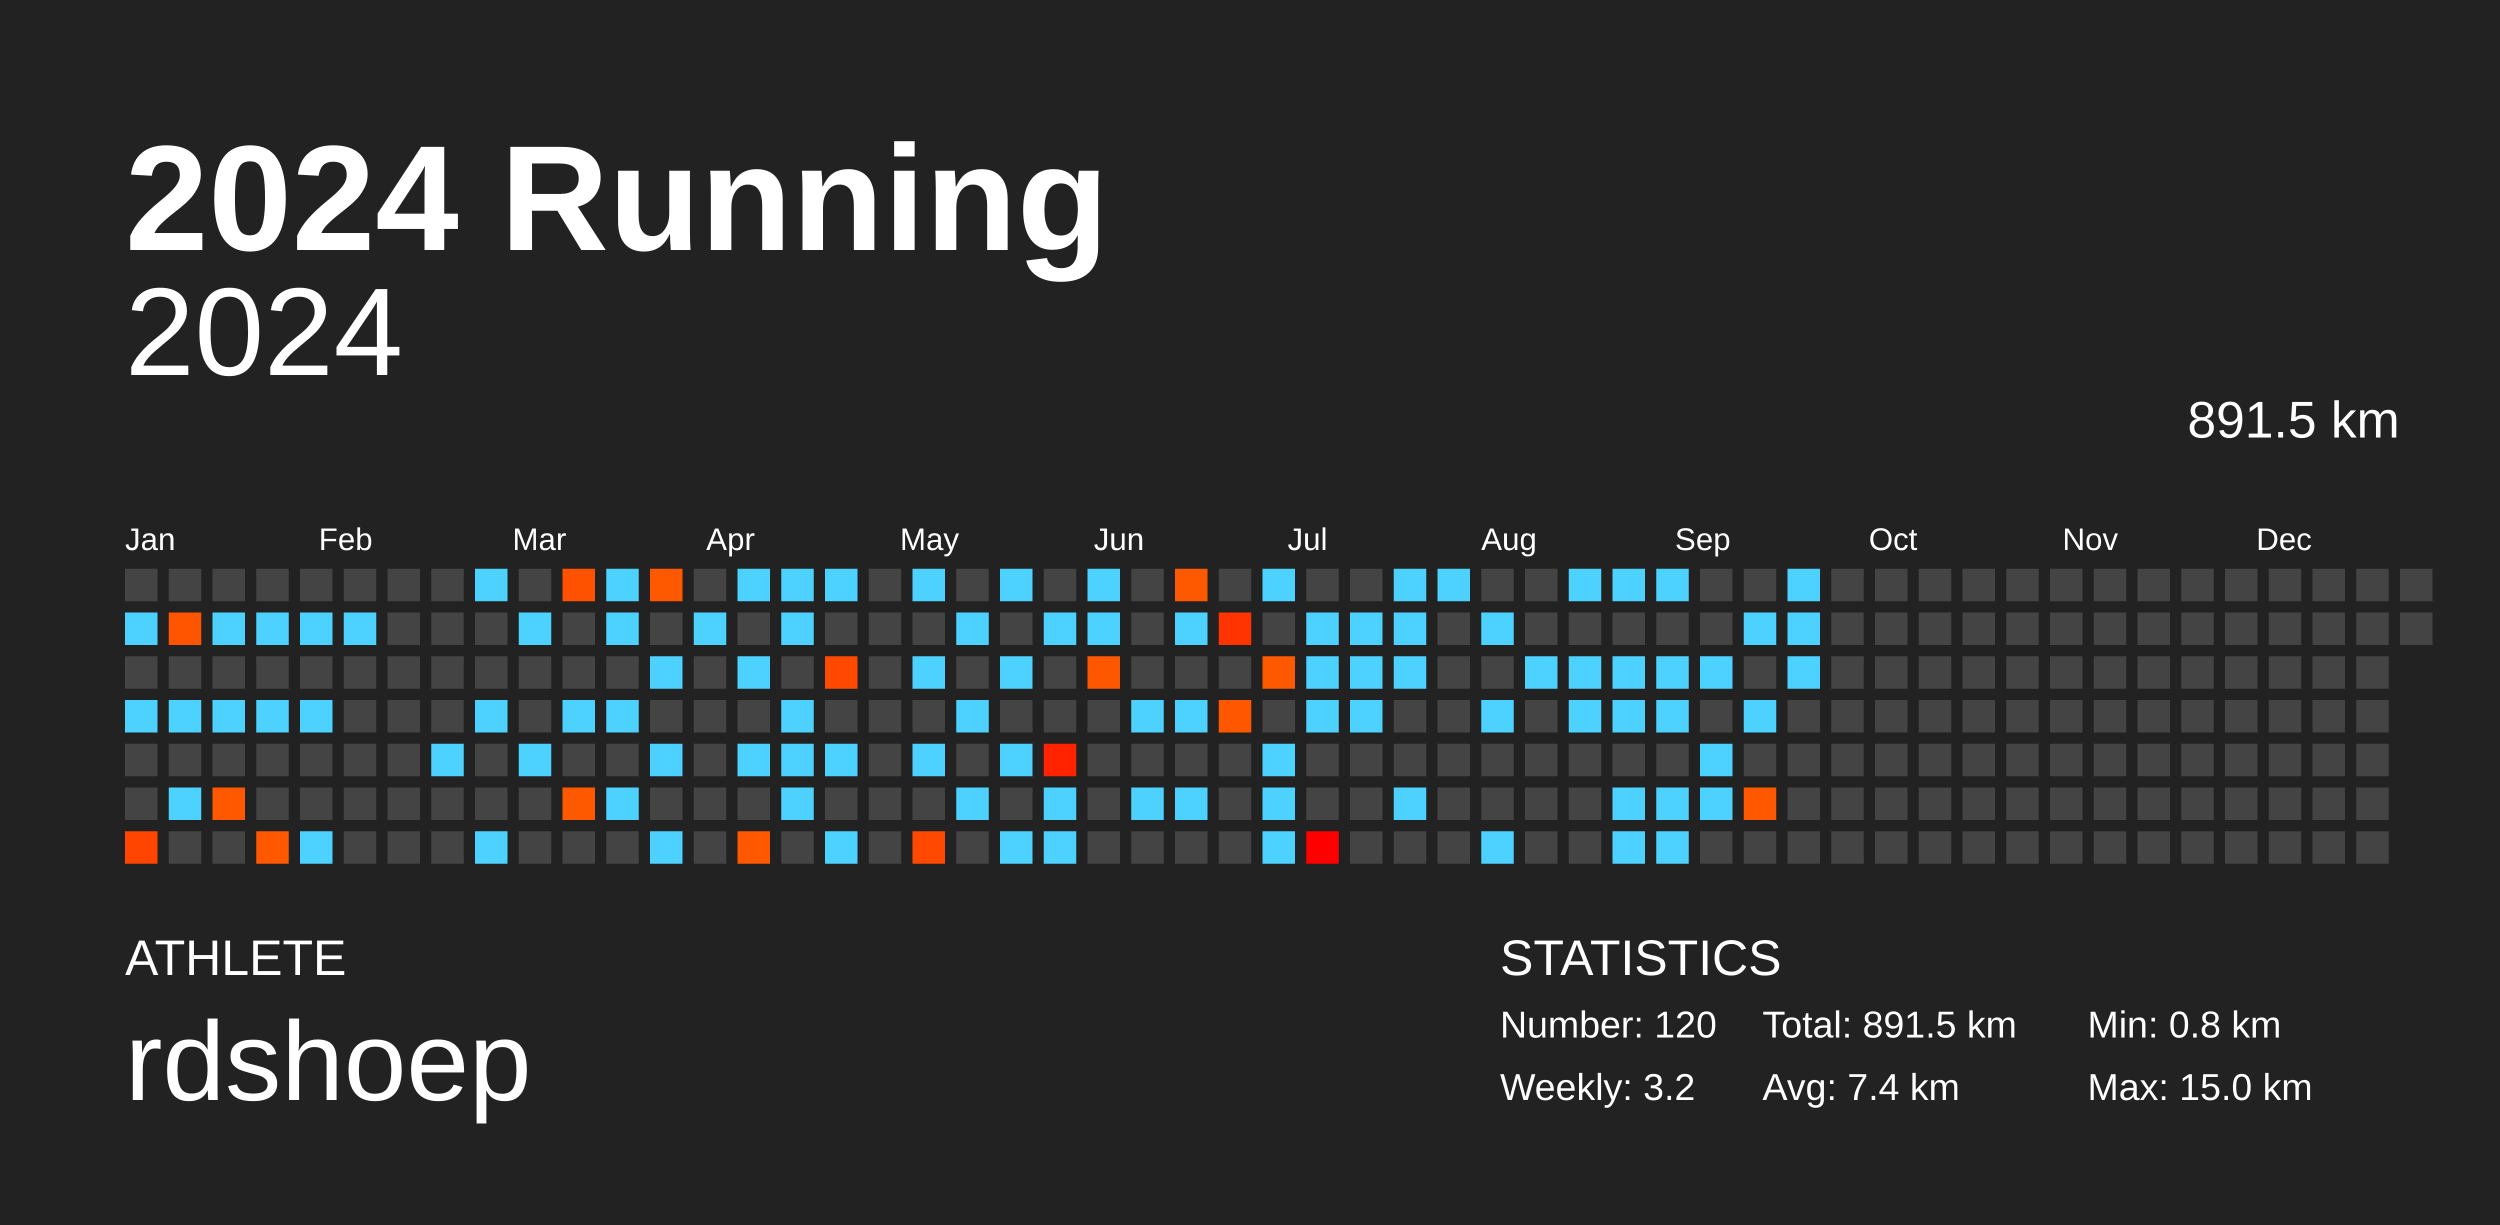
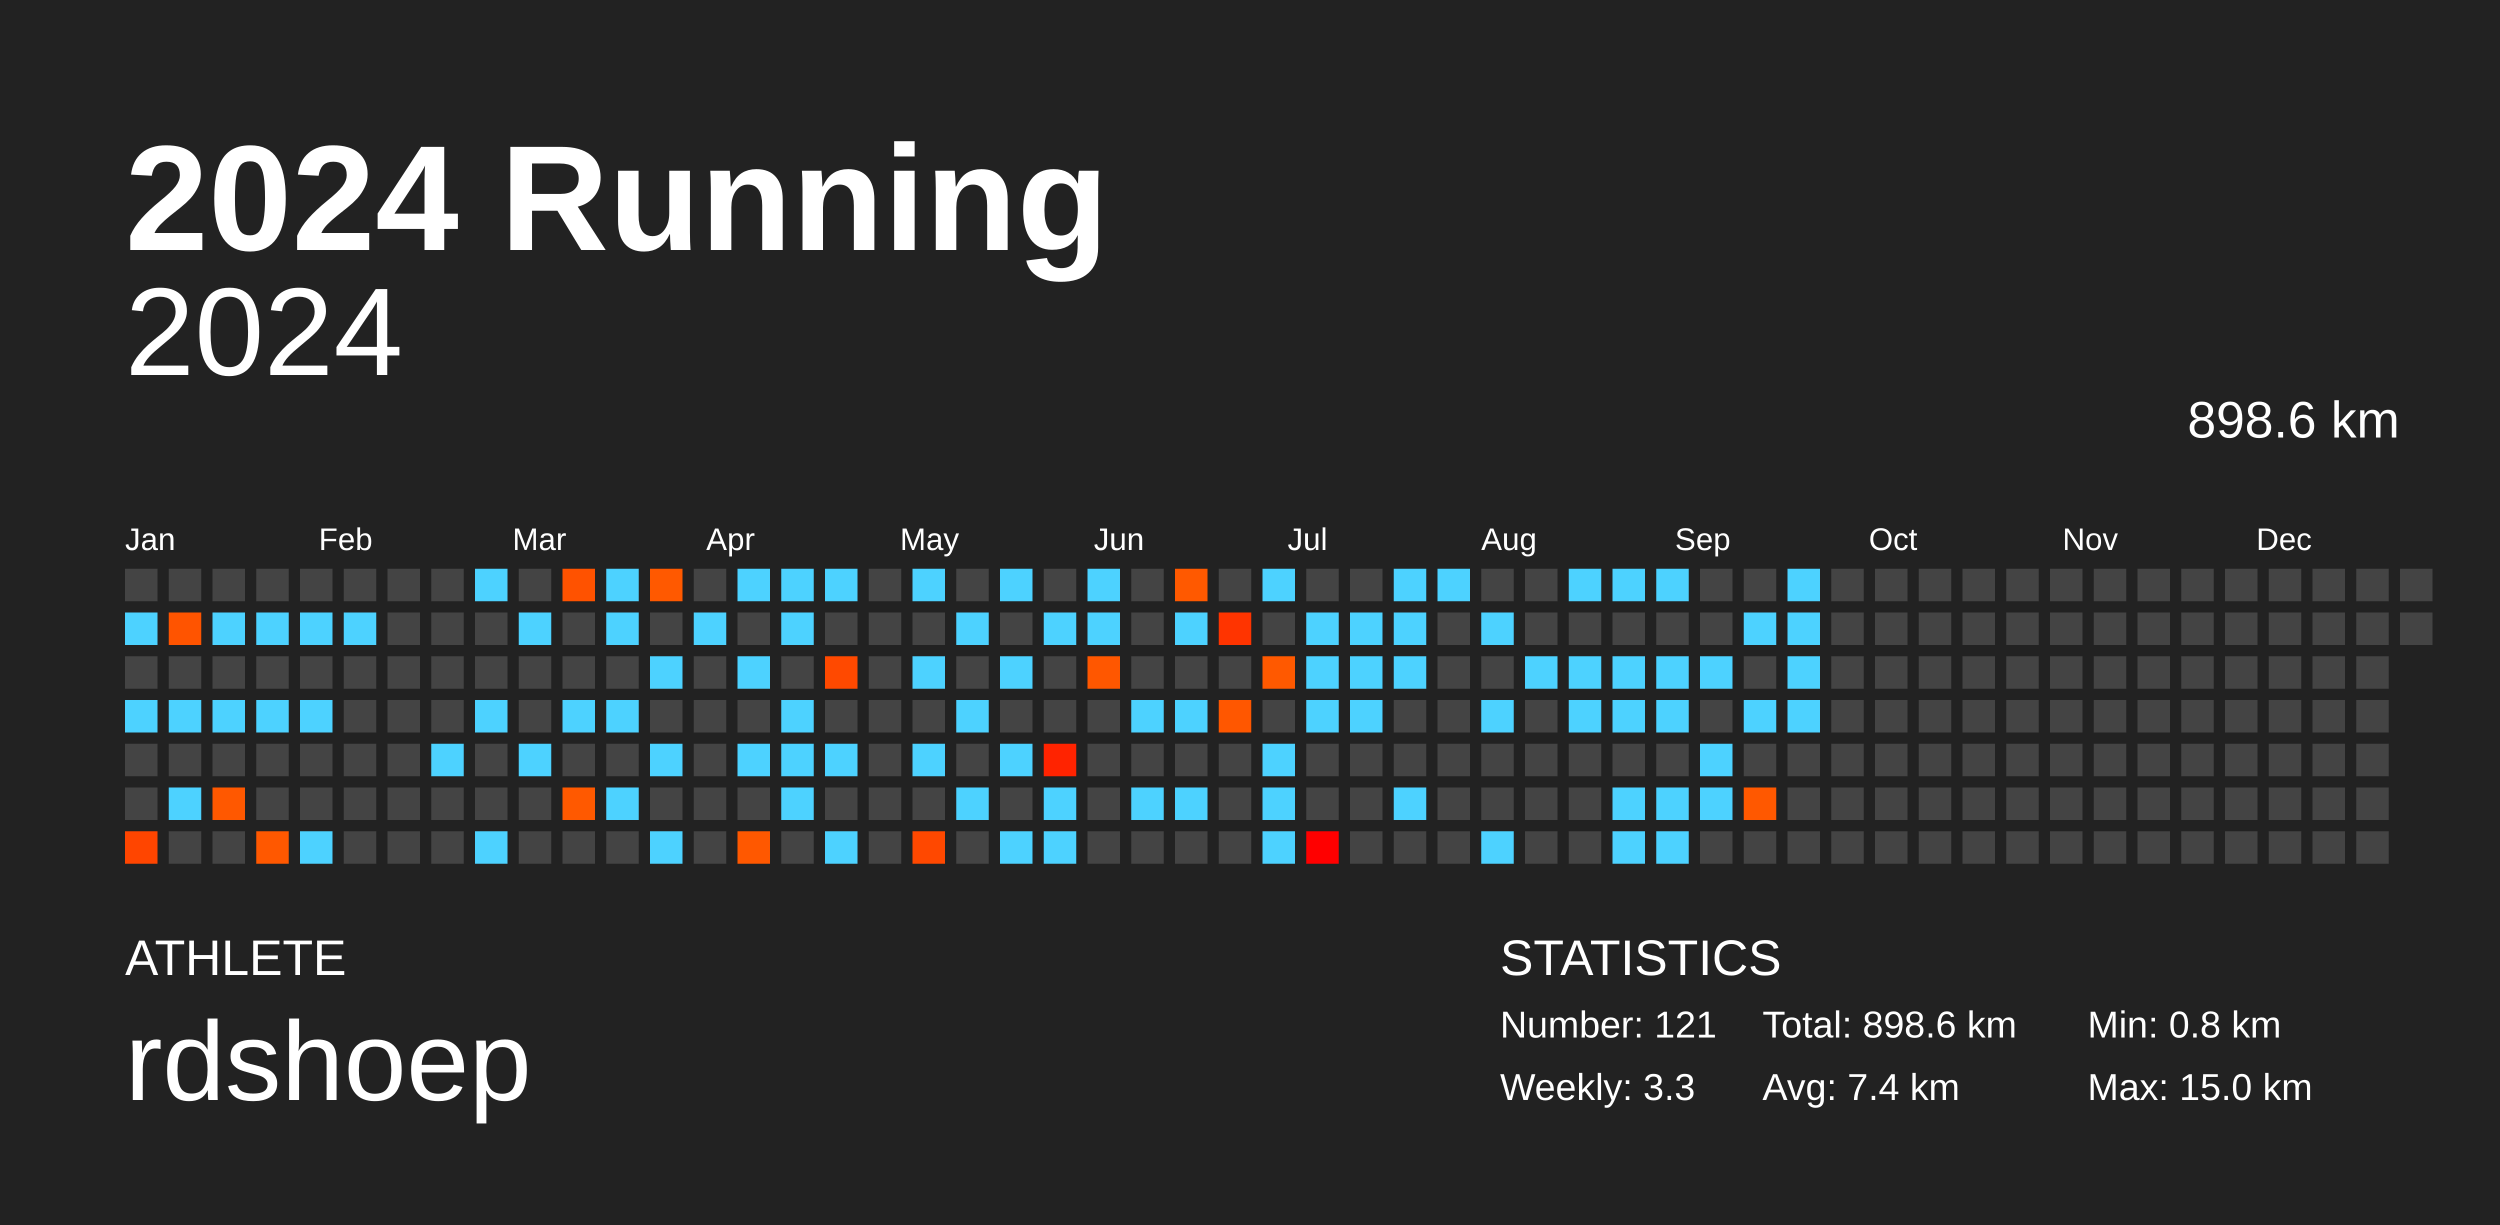
<svg xmlns="http://www.w3.org/2000/svg" baseProfile="full" height="98mm" version="1.1" viewBox="0,0,200,98" width="200mm">
  <defs />
  <rect fill="#222222" height="98" width="200" x="0" y="0" />
  <text fill="#FFFFFF" style="font-size:12px; font-family:Arial; font-weight:bold;" x="10" y="20">2024 Running</text>
  <text fill="#FFFFFF" style="font-size:4px; font-family:Arial" x="10" y="78">ATHLETE</text>
  <text fill="#FFFFFF" style="font-size:9px; font-family:Arial" x="10" y="88">rdshoep</text>
  <text fill="#FFFFFF" style="font-size:4px; font-family:Arial" x="120" y="78">STATISTICS</text>
-   <text fill="#FFFFFF" style="font-size:3px; font-family:Arial" x="120" y="83">Number: 120</text>
-   <text fill="#FFFFFF" style="font-size:3px; font-family:Arial" x="120" y="88">Weekly: 3.2</text>
-   <text fill="#FFFFFF" style="font-size:3px; font-family:Arial" x="141" y="83">Total: 891.5 km</text>
+   <text fill="#FFFFFF" style="font-size:3px; font-family:Arial" x="120" y="83">Number: 121</text>
+   <text fill="#FFFFFF" style="font-size:3px; font-family:Arial" x="120" y="88">Weekly: 3.3</text>
+   <text fill="#FFFFFF" style="font-size:3px; font-family:Arial" x="141" y="83">Total: 898.6 km</text>
  <text fill="#FFFFFF" style="font-size:3px; font-family:Arial" x="141" y="88">Avg: 7.4 km</text>
  <text fill="#FFFFFF" style="font-size:3px; font-family:Arial" x="167" y="83">Min: 0.8 km</text>
  <text fill="#FFFFFF" style="font-size:3px; font-family:Arial" x="167" y="88">Max: 15.0 km</text>
  <text alignment-baseline="hanging" fill="#FFFFFF" style="font-size:10.0px; font-family:Arial;" x="10" y="30">2024</text>
-   <text alignment-baseline="hanging" fill="#FFFFFF" style="font-size:4.125px; font-family:Arial;" x="175" y="35">891.5 km</text>
+   <text alignment-baseline="hanging" fill="#FFFFFF" style="font-size:4.125px; font-family:Arial;" x="175" y="35">898.6 km</text>
  <text fill="#FFFFFF" style="font-size:2.5px; font-family:Arial" x="10.0" y="44">Jan</text>
  <text fill="#FFFFFF" style="font-size:2.5px; font-family:Arial" x="25.5" y="44">Feb</text>
  <text fill="#FFFFFF" style="font-size:2.5px; font-family:Arial" x="41.0" y="44">Mar</text>
  <text fill="#FFFFFF" style="font-size:2.5px; font-family:Arial" x="56.5" y="44">Apr</text>
  <text fill="#FFFFFF" style="font-size:2.5px; font-family:Arial" x="72.0" y="44">May</text>
  <text fill="#FFFFFF" style="font-size:2.5px; font-family:Arial" x="87.5" y="44">Jun</text>
  <text fill="#FFFFFF" style="font-size:2.5px; font-family:Arial" x="103.0" y="44">Jul</text>
  <text fill="#FFFFFF" style="font-size:2.5px; font-family:Arial" x="118.5" y="44">Aug</text>
  <text fill="#FFFFFF" style="font-size:2.5px; font-family:Arial" x="134.0" y="44">Sep</text>
  <text fill="#FFFFFF" style="font-size:2.5px; font-family:Arial" x="149.5" y="44">Oct</text>
  <text fill="#FFFFFF" style="font-size:2.5px; font-family:Arial" x="165.0" y="44">Nov</text>
  <text fill="#FFFFFF" style="font-size:2.5px; font-family:Arial" x="180.5" y="44">Dec</text>
  <rect fill="#444444" height="2.6" width="2.6" x="10.0" y="45.5" />
  <rect fill="#4dd2ff" height="2.6" width="2.6" x="10.0" y="49.0" />
  <rect fill="#444444" height="2.6" width="2.6" x="10.0" y="52.5" />
  <rect fill="#4dd2ff" height="2.6" width="2.6" x="10.0" y="56.0" />
  <rect fill="#444444" height="2.6" width="2.6" x="10.0" y="59.5" />
  <rect fill="#444444" height="2.6" width="2.6" x="10.0" y="63.0" />
  <rect fill="#ff4500" height="2.6" width="2.6" x="10.0" y="66.5" />
  <rect fill="#444444" height="2.6" width="2.6" x="13.5" y="45.5" />
  <rect fill="#ff5400" height="2.6" width="2.6" x="13.5" y="49.0" />
  <rect fill="#444444" height="2.6" width="2.6" x="13.5" y="52.5" />
  <rect fill="#4dd2ff" height="2.6" width="2.6" x="13.5" y="56.0" />
  <rect fill="#444444" height="2.6" width="2.6" x="13.5" y="59.5" />
  <rect fill="#4dd2ff" height="2.6" width="2.6" x="13.5" y="63.0" />
  <rect fill="#444444" height="2.6" width="2.6" x="13.5" y="66.5" />
  <rect fill="#444444" height="2.6" width="2.6" x="17.0" y="45.5" />
  <rect fill="#4dd2ff" height="2.6" width="2.6" x="17.0" y="49.0" />
  <rect fill="#444444" height="2.6" width="2.6" x="17.0" y="52.5" />
  <rect fill="#4dd2ff" height="2.6" width="2.6" x="17.0" y="56.0" />
  <rect fill="#444444" height="2.6" width="2.6" x="17.0" y="59.5" />
  <rect fill="#ff5800" height="2.6" width="2.6" x="17.0" y="63.0" />
  <rect fill="#444444" height="2.6" width="2.6" x="17.0" y="66.5" />
  <rect fill="#444444" height="2.6" width="2.6" x="20.5" y="45.5" />
  <rect fill="#4dd2ff" height="2.6" width="2.6" x="20.5" y="49.0" />
  <rect fill="#444444" height="2.6" width="2.6" x="20.5" y="52.5" />
  <rect fill="#4dd2ff" height="2.6" width="2.6" x="20.5" y="56.0" />
  <rect fill="#444444" height="2.6" width="2.6" x="20.5" y="59.5" />
  <rect fill="#444444" height="2.6" width="2.6" x="20.5" y="63.0" />
  <rect fill="#ff5800" height="2.6" width="2.6" x="20.5" y="66.5" />
  <rect fill="#444444" height="2.6" width="2.6" x="24.0" y="45.5" />
  <rect fill="#4dd2ff" height="2.6" width="2.6" x="24.0" y="49.0" />
  <rect fill="#444444" height="2.6" width="2.6" x="24.0" y="52.5" />
  <rect fill="#4dd2ff" height="2.6" width="2.6" x="24.0" y="56.0" />
  <rect fill="#444444" height="2.6" width="2.6" x="24.0" y="59.5" />
  <rect fill="#444444" height="2.6" width="2.6" x="24.0" y="63.0" />
  <rect fill="#4dd2ff" height="2.6" width="2.6" x="24.0" y="66.5" />
  <rect fill="#444444" height="2.6" width="2.6" x="27.5" y="45.5" />
  <rect fill="#4dd2ff" height="2.6" width="2.6" x="27.5" y="49.0" />
  <rect fill="#444444" height="2.6" width="2.6" x="27.5" y="52.5" />
  <rect fill="#444444" height="2.6" width="2.6" x="27.5" y="56.0" />
  <rect fill="#444444" height="2.6" width="2.6" x="27.5" y="59.5" />
  <rect fill="#444444" height="2.6" width="2.6" x="27.5" y="63.0" />
  <rect fill="#444444" height="2.6" width="2.6" x="27.5" y="66.5" />
  <rect fill="#444444" height="2.6" width="2.6" x="31.0" y="45.5" />
  <rect fill="#444444" height="2.6" width="2.6" x="31.0" y="49.0" />
  <rect fill="#444444" height="2.6" width="2.6" x="31.0" y="52.5" />
  <rect fill="#444444" height="2.6" width="2.6" x="31.0" y="56.0" />
  <rect fill="#444444" height="2.6" width="2.6" x="31.0" y="59.5" />
  <rect fill="#444444" height="2.6" width="2.6" x="31.0" y="63.0" />
  <rect fill="#444444" height="2.6" width="2.6" x="31.0" y="66.5" />
  <rect fill="#444444" height="2.6" width="2.6" x="34.5" y="45.5" />
  <rect fill="#444444" height="2.6" width="2.6" x="34.5" y="49.0" />
  <rect fill="#444444" height="2.6" width="2.6" x="34.5" y="52.5" />
  <rect fill="#444444" height="2.6" width="2.6" x="34.5" y="56.0" />
  <rect fill="#4dd2ff" height="2.6" width="2.6" x="34.5" y="59.5" />
  <rect fill="#444444" height="2.6" width="2.6" x="34.5" y="63.0" />
  <rect fill="#444444" height="2.6" width="2.6" x="34.5" y="66.5" />
  <rect fill="#4dd2ff" height="2.6" width="2.6" x="38.0" y="45.5" />
  <rect fill="#444444" height="2.6" width="2.6" x="38.0" y="49.0" />
  <rect fill="#444444" height="2.6" width="2.6" x="38.0" y="52.5" />
  <rect fill="#4dd2ff" height="2.6" width="2.6" x="38.0" y="56.0" />
  <rect fill="#444444" height="2.6" width="2.6" x="38.0" y="59.5" />
  <rect fill="#444444" height="2.6" width="2.6" x="38.0" y="63.0" />
  <rect fill="#4dd2ff" height="2.6" width="2.6" x="38.0" y="66.5" />
  <rect fill="#444444" height="2.6" width="2.6" x="41.5" y="45.5" />
  <rect fill="#4dd2ff" height="2.6" width="2.6" x="41.5" y="49.0" />
  <rect fill="#444444" height="2.6" width="2.6" x="41.5" y="52.5" />
  <rect fill="#444444" height="2.6" width="2.6" x="41.5" y="56.0" />
  <rect fill="#4dd2ff" height="2.6" width="2.6" x="41.5" y="59.5" />
  <rect fill="#444444" height="2.6" width="2.6" x="41.5" y="63.0" />
  <rect fill="#444444" height="2.6" width="2.6" x="41.5" y="66.5" />
  <rect fill="#ff5200" height="2.6" width="2.6" x="45.0" y="45.5" />
  <rect fill="#444444" height="2.6" width="2.6" x="45.0" y="49.0" />
  <rect fill="#444444" height="2.6" width="2.6" x="45.0" y="52.5" />
  <rect fill="#4dd2ff" height="2.6" width="2.6" x="45.0" y="56.0" />
  <rect fill="#444444" height="2.6" width="2.6" x="45.0" y="59.5" />
  <rect fill="#ff5900" height="2.6" width="2.6" x="45.0" y="63.0" />
  <rect fill="#444444" height="2.6" width="2.6" x="45.0" y="66.5" />
  <rect fill="#4dd2ff" height="2.6" width="2.6" x="48.5" y="45.5" />
  <rect fill="#4dd2ff" height="2.6" width="2.6" x="48.5" y="49.0" />
  <rect fill="#444444" height="2.6" width="2.6" x="48.5" y="52.5" />
  <rect fill="#4dd2ff" height="2.6" width="2.6" x="48.5" y="56.0" />
  <rect fill="#444444" height="2.6" width="2.6" x="48.5" y="59.5" />
  <rect fill="#4dd2ff" height="2.6" width="2.6" x="48.5" y="63.0" />
  <rect fill="#444444" height="2.6" width="2.6" x="48.5" y="66.5" />
  <rect fill="#ff5900" height="2.6" width="2.6" x="52.0" y="45.5" />
  <rect fill="#444444" height="2.6" width="2.6" x="52.0" y="49.0" />
  <rect fill="#4dd2ff" height="2.6" width="2.6" x="52.0" y="52.5" />
  <rect fill="#444444" height="2.6" width="2.6" x="52.0" y="56.0" />
  <rect fill="#4dd2ff" height="2.6" width="2.6" x="52.0" y="59.5" />
  <rect fill="#444444" height="2.6" width="2.6" x="52.0" y="63.0" />
  <rect fill="#4dd2ff" height="2.6" width="2.6" x="52.0" y="66.5" />
  <rect fill="#444444" height="2.6" width="2.6" x="55.5" y="45.5" />
  <rect fill="#4dd2ff" height="2.6" width="2.6" x="55.5" y="49.0" />
  <rect fill="#444444" height="2.6" width="2.6" x="55.5" y="52.5" />
  <rect fill="#444444" height="2.6" width="2.6" x="55.5" y="56.0" />
  <rect fill="#444444" height="2.6" width="2.6" x="55.5" y="59.5" />
  <rect fill="#444444" height="2.6" width="2.6" x="55.5" y="63.0" />
  <rect fill="#444444" height="2.6" width="2.6" x="55.5" y="66.5" />
  <rect fill="#4dd2ff" height="2.6" width="2.6" x="59.0" y="45.5" />
  <rect fill="#444444" height="2.6" width="2.6" x="59.0" y="49.0" />
  <rect fill="#4dd2ff" height="2.6" width="2.6" x="59.0" y="52.5" />
  <rect fill="#444444" height="2.6" width="2.6" x="59.0" y="56.0" />
  <rect fill="#4dd2ff" height="2.6" width="2.6" x="59.0" y="59.5" />
  <rect fill="#444444" height="2.6" width="2.6" x="59.0" y="63.0" />
  <rect fill="#ff5800" height="2.6" width="2.6" x="59.0" y="66.5" />
  <rect fill="#4dd2ff" height="2.6" width="2.6" x="62.5" y="45.5" />
  <rect fill="#4dd2ff" height="2.6" width="2.6" x="62.5" y="49.0" />
  <rect fill="#444444" height="2.6" width="2.6" x="62.5" y="52.5" />
  <rect fill="#4dd2ff" height="2.6" width="2.6" x="62.5" y="56.0" />
  <rect fill="#4dd2ff" height="2.6" width="2.6" x="62.5" y="59.5" />
  <rect fill="#4dd2ff" height="2.6" width="2.6" x="62.5" y="63.0" />
  <rect fill="#444444" height="2.6" width="2.6" x="62.5" y="66.5" />
  <rect fill="#4dd2ff" height="2.6" width="2.6" x="66.0" y="45.5" />
  <rect fill="#444444" height="2.6" width="2.6" x="66.0" y="49.0" />
  <rect fill="#ff4900" height="2.6" width="2.6" x="66.0" y="52.5" />
  <rect fill="#444444" height="2.6" width="2.6" x="66.0" y="56.0" />
  <rect fill="#4dd2ff" height="2.6" width="2.6" x="66.0" y="59.5" />
  <rect fill="#444444" height="2.6" width="2.6" x="66.0" y="63.0" />
  <rect fill="#4dd2ff" height="2.6" width="2.6" x="66.0" y="66.5" />
  <rect fill="#444444" height="2.6" width="2.6" x="69.5" y="45.5" />
  <rect fill="#444444" height="2.6" width="2.6" x="69.5" y="49.0" />
  <rect fill="#444444" height="2.6" width="2.6" x="69.5" y="52.5" />
  <rect fill="#444444" height="2.6" width="2.6" x="69.5" y="56.0" />
  <rect fill="#444444" height="2.6" width="2.6" x="69.5" y="59.5" />
  <rect fill="#444444" height="2.6" width="2.6" x="69.5" y="63.0" />
  <rect fill="#444444" height="2.6" width="2.6" x="69.5" y="66.5" />
  <rect fill="#4dd2ff" height="2.6" width="2.6" x="73.0" y="45.5" />
  <rect fill="#444444" height="2.6" width="2.6" x="73.0" y="49.0" />
  <rect fill="#4dd2ff" height="2.6" width="2.6" x="73.0" y="52.5" />
  <rect fill="#444444" height="2.6" width="2.6" x="73.0" y="56.0" />
  <rect fill="#4dd2ff" height="2.6" width="2.6" x="73.0" y="59.5" />
  <rect fill="#444444" height="2.6" width="2.6" x="73.0" y="63.0" />
  <rect fill="#ff4800" height="2.6" width="2.6" x="73.0" y="66.5" />
  <rect fill="#444444" height="2.6" width="2.6" x="76.5" y="45.5" />
  <rect fill="#4dd2ff" height="2.6" width="2.6" x="76.5" y="49.0" />
  <rect fill="#444444" height="2.6" width="2.6" x="76.5" y="52.5" />
  <rect fill="#4dd2ff" height="2.6" width="2.6" x="76.5" y="56.0" />
  <rect fill="#444444" height="2.6" width="2.6" x="76.5" y="59.5" />
  <rect fill="#4dd2ff" height="2.6" width="2.6" x="76.5" y="63.0" />
  <rect fill="#444444" height="2.6" width="2.6" x="76.5" y="66.5" />
  <rect fill="#4dd2ff" height="2.6" width="2.6" x="80.0" y="45.5" />
  <rect fill="#444444" height="2.6" width="2.6" x="80.0" y="49.0" />
  <rect fill="#4dd2ff" height="2.6" width="2.6" x="80.0" y="52.5" />
  <rect fill="#444444" height="2.6" width="2.6" x="80.0" y="56.0" />
  <rect fill="#4dd2ff" height="2.6" width="2.6" x="80.0" y="59.5" />
  <rect fill="#444444" height="2.6" width="2.6" x="80.0" y="63.0" />
  <rect fill="#4dd2ff" height="2.6" width="2.6" x="80.0" y="66.5" />
  <rect fill="#444444" height="2.6" width="2.6" x="83.5" y="45.5" />
  <rect fill="#4dd2ff" height="2.6" width="2.6" x="83.5" y="49.0" />
  <rect fill="#444444" height="2.6" width="2.6" x="83.5" y="52.5" />
  <rect fill="#444444" height="2.6" width="2.6" x="83.5" y="56.0" />
  <rect fill="#ff2300" height="2.6" width="2.6" x="83.5" y="59.5" />
  <rect fill="#4dd2ff" height="2.6" width="2.6" x="83.5" y="63.0" />
  <rect fill="#4dd2ff" height="2.6" width="2.6" x="83.5" y="66.5" />
  <rect fill="#4dd2ff" height="2.6" width="2.6" x="87.0" y="45.5" />
  <rect fill="#4dd2ff" height="2.6" width="2.6" x="87.0" y="49.0" />
  <rect fill="#ff5700" height="2.6" width="2.6" x="87.0" y="52.5" />
  <rect fill="#444444" height="2.6" width="2.6" x="87.0" y="56.0" />
  <rect fill="#444444" height="2.6" width="2.6" x="87.0" y="59.5" />
  <rect fill="#444444" height="2.6" width="2.6" x="87.0" y="63.0" />
  <rect fill="#444444" height="2.6" width="2.6" x="87.0" y="66.5" />
  <rect fill="#444444" height="2.6" width="2.6" x="90.5" y="45.5" />
  <rect fill="#444444" height="2.6" width="2.6" x="90.5" y="49.0" />
  <rect fill="#444444" height="2.6" width="2.6" x="90.5" y="52.5" />
  <rect fill="#4dd2ff" height="2.6" width="2.6" x="90.5" y="56.0" />
  <rect fill="#444444" height="2.6" width="2.6" x="90.5" y="59.5" />
  <rect fill="#4dd2ff" height="2.6" width="2.6" x="90.5" y="63.0" />
  <rect fill="#444444" height="2.6" width="2.6" x="90.5" y="66.5" />
  <rect fill="#ff5900" height="2.6" width="2.6" x="94.0" y="45.5" />
  <rect fill="#4dd2ff" height="2.6" width="2.6" x="94.0" y="49.0" />
  <rect fill="#444444" height="2.6" width="2.6" x="94.0" y="52.5" />
  <rect fill="#4dd2ff" height="2.6" width="2.6" x="94.0" y="56.0" />
  <rect fill="#444444" height="2.6" width="2.6" x="94.0" y="59.5" />
  <rect fill="#4dd2ff" height="2.6" width="2.6" x="94.0" y="63.0" />
  <rect fill="#444444" height="2.6" width="2.6" x="94.0" y="66.5" />
  <rect fill="#444444" height="2.6" width="2.6" x="97.5" y="45.5" />
  <rect fill="#ff3400" height="2.6" width="2.6" x="97.5" y="49.0" />
  <rect fill="#444444" height="2.6" width="2.6" x="97.5" y="52.5" />
  <rect fill="#ff5700" height="2.6" width="2.6" x="97.5" y="56.0" />
  <rect fill="#444444" height="2.6" width="2.6" x="97.5" y="59.5" />
  <rect fill="#444444" height="2.6" width="2.6" x="97.5" y="63.0" />
  <rect fill="#444444" height="2.6" width="2.6" x="97.5" y="66.5" />
  <rect fill="#4dd2ff" height="2.6" width="2.6" x="101.0" y="45.5" />
  <rect fill="#444444" height="2.6" width="2.6" x="101.0" y="49.0" />
  <rect fill="#ff5900" height="2.6" width="2.6" x="101.0" y="52.5" />
  <rect fill="#444444" height="2.6" width="2.6" x="101.0" y="56.0" />
  <rect fill="#4dd2ff" height="2.6" width="2.6" x="101.0" y="59.5" />
  <rect fill="#4dd2ff" height="2.6" width="2.6" x="101.0" y="63.0" />
  <rect fill="#4dd2ff" height="2.6" width="2.6" x="101.0" y="66.5" />
  <rect fill="#444444" height="2.6" width="2.6" x="104.5" y="45.5" />
  <rect fill="#4dd2ff" height="2.6" width="2.6" x="104.5" y="49.0" />
  <rect fill="#4dd2ff" height="2.6" width="2.6" x="104.5" y="52.5" />
  <rect fill="#4dd2ff" height="2.6" width="2.6" x="104.5" y="56.0" />
  <rect fill="#444444" height="2.6" width="2.6" x="104.5" y="59.5" />
  <rect fill="#444444" height="2.6" width="2.6" x="104.5" y="63.0" />
  <rect fill="#ff0000" height="2.6" width="2.6" x="104.5" y="66.5" />
  <rect fill="#444444" height="2.6" width="2.6" x="108.0" y="45.5" />
  <rect fill="#4dd2ff" height="2.6" width="2.6" x="108.0" y="49.0" />
  <rect fill="#4dd2ff" height="2.6" width="2.6" x="108.0" y="52.5" />
  <rect fill="#4dd2ff" height="2.6" width="2.6" x="108.0" y="56.0" />
  <rect fill="#444444" height="2.6" width="2.6" x="108.0" y="59.5" />
  <rect fill="#444444" height="2.6" width="2.6" x="108.0" y="63.0" />
  <rect fill="#444444" height="2.6" width="2.6" x="108.0" y="66.5" />
  <rect fill="#4dd2ff" height="2.6" width="2.6" x="111.5" y="45.5" />
  <rect fill="#4dd2ff" height="2.6" width="2.6" x="111.5" y="49.0" />
  <rect fill="#4dd2ff" height="2.6" width="2.6" x="111.5" y="52.5" />
  <rect fill="#444444" height="2.6" width="2.6" x="111.5" y="56.0" />
  <rect fill="#444444" height="2.6" width="2.6" x="111.5" y="59.5" />
  <rect fill="#4dd2ff" height="2.6" width="2.6" x="111.5" y="63.0" />
  <rect fill="#444444" height="2.6" width="2.6" x="111.5" y="66.5" />
  <rect fill="#4dd2ff" height="2.6" width="2.6" x="115.0" y="45.5" />
  <rect fill="#444444" height="2.6" width="2.6" x="115.0" y="49.0" />
  <rect fill="#444444" height="2.6" width="2.6" x="115.0" y="52.5" />
  <rect fill="#444444" height="2.6" width="2.6" x="115.0" y="56.0" />
  <rect fill="#444444" height="2.6" width="2.6" x="115.0" y="59.5" />
  <rect fill="#444444" height="2.6" width="2.6" x="115.0" y="63.0" />
  <rect fill="#444444" height="2.6" width="2.6" x="115.0" y="66.5" />
  <rect fill="#444444" height="2.6" width="2.6" x="118.5" y="45.5" />
  <rect fill="#4dd2ff" height="2.6" width="2.6" x="118.5" y="49.0" />
  <rect fill="#444444" height="2.6" width="2.6" x="118.5" y="52.5" />
  <rect fill="#4dd2ff" height="2.6" width="2.6" x="118.5" y="56.0" />
  <rect fill="#444444" height="2.6" width="2.6" x="118.5" y="59.5" />
  <rect fill="#444444" height="2.6" width="2.6" x="118.5" y="63.0" />
  <rect fill="#4dd2ff" height="2.6" width="2.6" x="118.5" y="66.5" />
  <rect fill="#444444" height="2.6" width="2.6" x="122.0" y="45.5" />
  <rect fill="#444444" height="2.6" width="2.6" x="122.0" y="49.0" />
  <rect fill="#4dd2ff" height="2.6" width="2.6" x="122.0" y="52.5" />
  <rect fill="#444444" height="2.6" width="2.6" x="122.0" y="56.0" />
  <rect fill="#444444" height="2.6" width="2.6" x="122.0" y="59.5" />
  <rect fill="#444444" height="2.6" width="2.6" x="122.0" y="63.0" />
  <rect fill="#444444" height="2.6" width="2.6" x="122.0" y="66.5" />
  <rect fill="#4dd2ff" height="2.6" width="2.6" x="125.5" y="45.5" />
  <rect fill="#444444" height="2.6" width="2.6" x="125.5" y="49.0" />
  <rect fill="#4dd2ff" height="2.6" width="2.6" x="125.5" y="52.5" />
  <rect fill="#4dd2ff" height="2.6" width="2.6" x="125.5" y="56.0" />
  <rect fill="#444444" height="2.6" width="2.6" x="125.5" y="59.5" />
  <rect fill="#444444" height="2.6" width="2.6" x="125.5" y="63.0" />
  <rect fill="#444444" height="2.6" width="2.6" x="125.5" y="66.5" />
  <rect fill="#4dd2ff" height="2.6" width="2.6" x="129.0" y="45.5" />
  <rect fill="#444444" height="2.6" width="2.6" x="129.0" y="49.0" />
  <rect fill="#4dd2ff" height="2.6" width="2.6" x="129.0" y="52.5" />
  <rect fill="#4dd2ff" height="2.6" width="2.6" x="129.0" y="56.0" />
  <rect fill="#444444" height="2.6" width="2.6" x="129.0" y="59.5" />
  <rect fill="#4dd2ff" height="2.6" width="2.6" x="129.0" y="63.0" />
  <rect fill="#4dd2ff" height="2.6" width="2.6" x="129.0" y="66.5" />
  <rect fill="#4dd2ff" height="2.6" width="2.6" x="132.5" y="45.5" />
  <rect fill="#444444" height="2.6" width="2.6" x="132.5" y="49.0" />
  <rect fill="#4dd2ff" height="2.6" width="2.6" x="132.5" y="52.5" />
  <rect fill="#4dd2ff" height="2.6" width="2.6" x="132.5" y="56.0" />
  <rect fill="#444444" height="2.6" width="2.6" x="132.5" y="59.5" />
  <rect fill="#4dd2ff" height="2.6" width="2.6" x="132.5" y="63.0" />
  <rect fill="#4dd2ff" height="2.6" width="2.6" x="132.5" y="66.5" />
  <rect fill="#444444" height="2.6" width="2.6" x="136.0" y="45.5" />
  <rect fill="#444444" height="2.6" width="2.6" x="136.0" y="49.0" />
  <rect fill="#4dd2ff" height="2.6" width="2.6" x="136.0" y="52.5" />
  <rect fill="#444444" height="2.6" width="2.6" x="136.0" y="56.0" />
  <rect fill="#4dd2ff" height="2.6" width="2.6" x="136.0" y="59.5" />
  <rect fill="#4dd2ff" height="2.6" width="2.6" x="136.0" y="63.0" />
  <rect fill="#444444" height="2.6" width="2.6" x="136.0" y="66.5" />
  <rect fill="#444444" height="2.6" width="2.6" x="139.5" y="45.5" />
  <rect fill="#4dd2ff" height="2.6" width="2.6" x="139.5" y="49.0" />
  <rect fill="#444444" height="2.6" width="2.6" x="139.5" y="52.5" />
  <rect fill="#4dd2ff" height="2.6" width="2.6" x="139.5" y="56.0" />
  <rect fill="#444444" height="2.6" width="2.6" x="139.5" y="59.5" />
  <rect fill="#ff5800" height="2.6" width="2.6" x="139.5" y="63.0" />
  <rect fill="#444444" height="2.6" width="2.6" x="139.5" y="66.5" />
  <rect fill="#4dd2ff" height="2.6" width="2.6" x="143.0" y="45.5" />
  <rect fill="#4dd2ff" height="2.6" width="2.6" x="143.0" y="49.0" />
  <rect fill="#4dd2ff" height="2.6" width="2.6" x="143.0" y="52.5" />
-   <rect fill="#444444" height="2.6" width="2.6" x="143.0" y="56.0" />
+   <rect fill="#4dd2ff" height="2.6" width="2.6" x="143.0" y="56.0" />
  <rect fill="#444444" height="2.6" width="2.6" x="143.0" y="59.5" />
  <rect fill="#444444" height="2.6" width="2.6" x="143.0" y="63.0" />
  <rect fill="#444444" height="2.6" width="2.6" x="143.0" y="66.5" />
  <rect fill="#444444" height="2.6" width="2.6" x="146.5" y="45.5" />
  <rect fill="#444444" height="2.6" width="2.6" x="146.5" y="49.0" />
  <rect fill="#444444" height="2.6" width="2.6" x="146.5" y="52.5" />
  <rect fill="#444444" height="2.6" width="2.6" x="146.5" y="56.0" />
  <rect fill="#444444" height="2.6" width="2.6" x="146.5" y="59.5" />
  <rect fill="#444444" height="2.6" width="2.6" x="146.5" y="63.0" />
  <rect fill="#444444" height="2.6" width="2.6" x="146.5" y="66.5" />
  <rect fill="#444444" height="2.6" width="2.6" x="150.0" y="45.5" />
  <rect fill="#444444" height="2.6" width="2.6" x="150.0" y="49.0" />
  <rect fill="#444444" height="2.6" width="2.6" x="150.0" y="52.5" />
  <rect fill="#444444" height="2.6" width="2.6" x="150.0" y="56.0" />
  <rect fill="#444444" height="2.6" width="2.6" x="150.0" y="59.5" />
  <rect fill="#444444" height="2.6" width="2.6" x="150.0" y="63.0" />
  <rect fill="#444444" height="2.6" width="2.6" x="150.0" y="66.5" />
  <rect fill="#444444" height="2.6" width="2.6" x="153.5" y="45.5" />
  <rect fill="#444444" height="2.6" width="2.6" x="153.5" y="49.0" />
  <rect fill="#444444" height="2.6" width="2.6" x="153.5" y="52.5" />
  <rect fill="#444444" height="2.6" width="2.6" x="153.5" y="56.0" />
  <rect fill="#444444" height="2.6" width="2.6" x="153.5" y="59.5" />
  <rect fill="#444444" height="2.6" width="2.6" x="153.5" y="63.0" />
  <rect fill="#444444" height="2.6" width="2.6" x="153.5" y="66.5" />
  <rect fill="#444444" height="2.6" width="2.6" x="157.0" y="45.5" />
  <rect fill="#444444" height="2.6" width="2.6" x="157.0" y="49.0" />
  <rect fill="#444444" height="2.6" width="2.6" x="157.0" y="52.5" />
  <rect fill="#444444" height="2.6" width="2.6" x="157.0" y="56.0" />
  <rect fill="#444444" height="2.6" width="2.6" x="157.0" y="59.5" />
  <rect fill="#444444" height="2.6" width="2.6" x="157.0" y="63.0" />
  <rect fill="#444444" height="2.6" width="2.6" x="157.0" y="66.5" />
  <rect fill="#444444" height="2.6" width="2.6" x="160.5" y="45.5" />
  <rect fill="#444444" height="2.6" width="2.6" x="160.5" y="49.0" />
  <rect fill="#444444" height="2.6" width="2.6" x="160.5" y="52.5" />
  <rect fill="#444444" height="2.6" width="2.6" x="160.5" y="56.0" />
  <rect fill="#444444" height="2.6" width="2.6" x="160.5" y="59.5" />
  <rect fill="#444444" height="2.6" width="2.6" x="160.5" y="63.0" />
  <rect fill="#444444" height="2.6" width="2.6" x="160.5" y="66.5" />
  <rect fill="#444444" height="2.6" width="2.6" x="164.0" y="45.5" />
  <rect fill="#444444" height="2.6" width="2.6" x="164.0" y="49.0" />
  <rect fill="#444444" height="2.6" width="2.6" x="164.0" y="52.5" />
  <rect fill="#444444" height="2.6" width="2.6" x="164.0" y="56.0" />
  <rect fill="#444444" height="2.6" width="2.6" x="164.0" y="59.5" />
  <rect fill="#444444" height="2.6" width="2.6" x="164.0" y="63.0" />
  <rect fill="#444444" height="2.6" width="2.6" x="164.0" y="66.5" />
  <rect fill="#444444" height="2.6" width="2.6" x="167.5" y="45.5" />
  <rect fill="#444444" height="2.6" width="2.6" x="167.5" y="49.0" />
  <rect fill="#444444" height="2.6" width="2.6" x="167.5" y="52.5" />
  <rect fill="#444444" height="2.6" width="2.6" x="167.5" y="56.0" />
  <rect fill="#444444" height="2.6" width="2.6" x="167.5" y="59.5" />
  <rect fill="#444444" height="2.6" width="2.6" x="167.5" y="63.0" />
  <rect fill="#444444" height="2.6" width="2.6" x="167.5" y="66.5" />
  <rect fill="#444444" height="2.6" width="2.6" x="171.0" y="45.5" />
  <rect fill="#444444" height="2.6" width="2.6" x="171.0" y="49.0" />
  <rect fill="#444444" height="2.6" width="2.6" x="171.0" y="52.5" />
  <rect fill="#444444" height="2.6" width="2.6" x="171.0" y="56.0" />
  <rect fill="#444444" height="2.6" width="2.6" x="171.0" y="59.5" />
  <rect fill="#444444" height="2.6" width="2.6" x="171.0" y="63.0" />
  <rect fill="#444444" height="2.6" width="2.6" x="171.0" y="66.5" />
  <rect fill="#444444" height="2.6" width="2.6" x="174.5" y="45.5" />
  <rect fill="#444444" height="2.6" width="2.6" x="174.5" y="49.0" />
  <rect fill="#444444" height="2.6" width="2.6" x="174.5" y="52.5" />
  <rect fill="#444444" height="2.6" width="2.6" x="174.5" y="56.0" />
  <rect fill="#444444" height="2.6" width="2.6" x="174.5" y="59.5" />
  <rect fill="#444444" height="2.6" width="2.6" x="174.5" y="63.0" />
  <rect fill="#444444" height="2.6" width="2.6" x="174.5" y="66.5" />
  <rect fill="#444444" height="2.6" width="2.6" x="178.0" y="45.5" />
  <rect fill="#444444" height="2.6" width="2.6" x="178.0" y="49.0" />
  <rect fill="#444444" height="2.6" width="2.6" x="178.0" y="52.5" />
  <rect fill="#444444" height="2.6" width="2.6" x="178.0" y="56.0" />
  <rect fill="#444444" height="2.6" width="2.6" x="178.0" y="59.5" />
  <rect fill="#444444" height="2.6" width="2.6" x="178.0" y="63.0" />
  <rect fill="#444444" height="2.6" width="2.6" x="178.0" y="66.5" />
  <rect fill="#444444" height="2.6" width="2.6" x="181.5" y="45.5" />
  <rect fill="#444444" height="2.6" width="2.6" x="181.5" y="49.0" />
  <rect fill="#444444" height="2.6" width="2.6" x="181.5" y="52.5" />
  <rect fill="#444444" height="2.6" width="2.6" x="181.5" y="56.0" />
  <rect fill="#444444" height="2.6" width="2.6" x="181.5" y="59.5" />
  <rect fill="#444444" height="2.6" width="2.6" x="181.5" y="63.0" />
  <rect fill="#444444" height="2.6" width="2.6" x="181.5" y="66.5" />
  <rect fill="#444444" height="2.6" width="2.6" x="185.0" y="45.5" />
  <rect fill="#444444" height="2.6" width="2.6" x="185.0" y="49.0" />
  <rect fill="#444444" height="2.6" width="2.6" x="185.0" y="52.5" />
  <rect fill="#444444" height="2.6" width="2.6" x="185.0" y="56.0" />
  <rect fill="#444444" height="2.6" width="2.6" x="185.0" y="59.5" />
  <rect fill="#444444" height="2.6" width="2.6" x="185.0" y="63.0" />
  <rect fill="#444444" height="2.6" width="2.6" x="185.0" y="66.5" />
  <rect fill="#444444" height="2.6" width="2.6" x="188.5" y="45.5" />
  <rect fill="#444444" height="2.6" width="2.6" x="188.5" y="49.0" />
  <rect fill="#444444" height="2.6" width="2.6" x="188.5" y="52.5" />
  <rect fill="#444444" height="2.6" width="2.6" x="188.5" y="56.0" />
  <rect fill="#444444" height="2.6" width="2.6" x="188.5" y="59.5" />
  <rect fill="#444444" height="2.6" width="2.6" x="188.5" y="63.0" />
  <rect fill="#444444" height="2.6" width="2.6" x="188.5" y="66.5" />
  <rect fill="#444444" height="2.6" width="2.6" x="192.0" y="45.5" />
  <rect fill="#444444" height="2.6" width="2.6" x="192.0" y="49.0" />
</svg>
